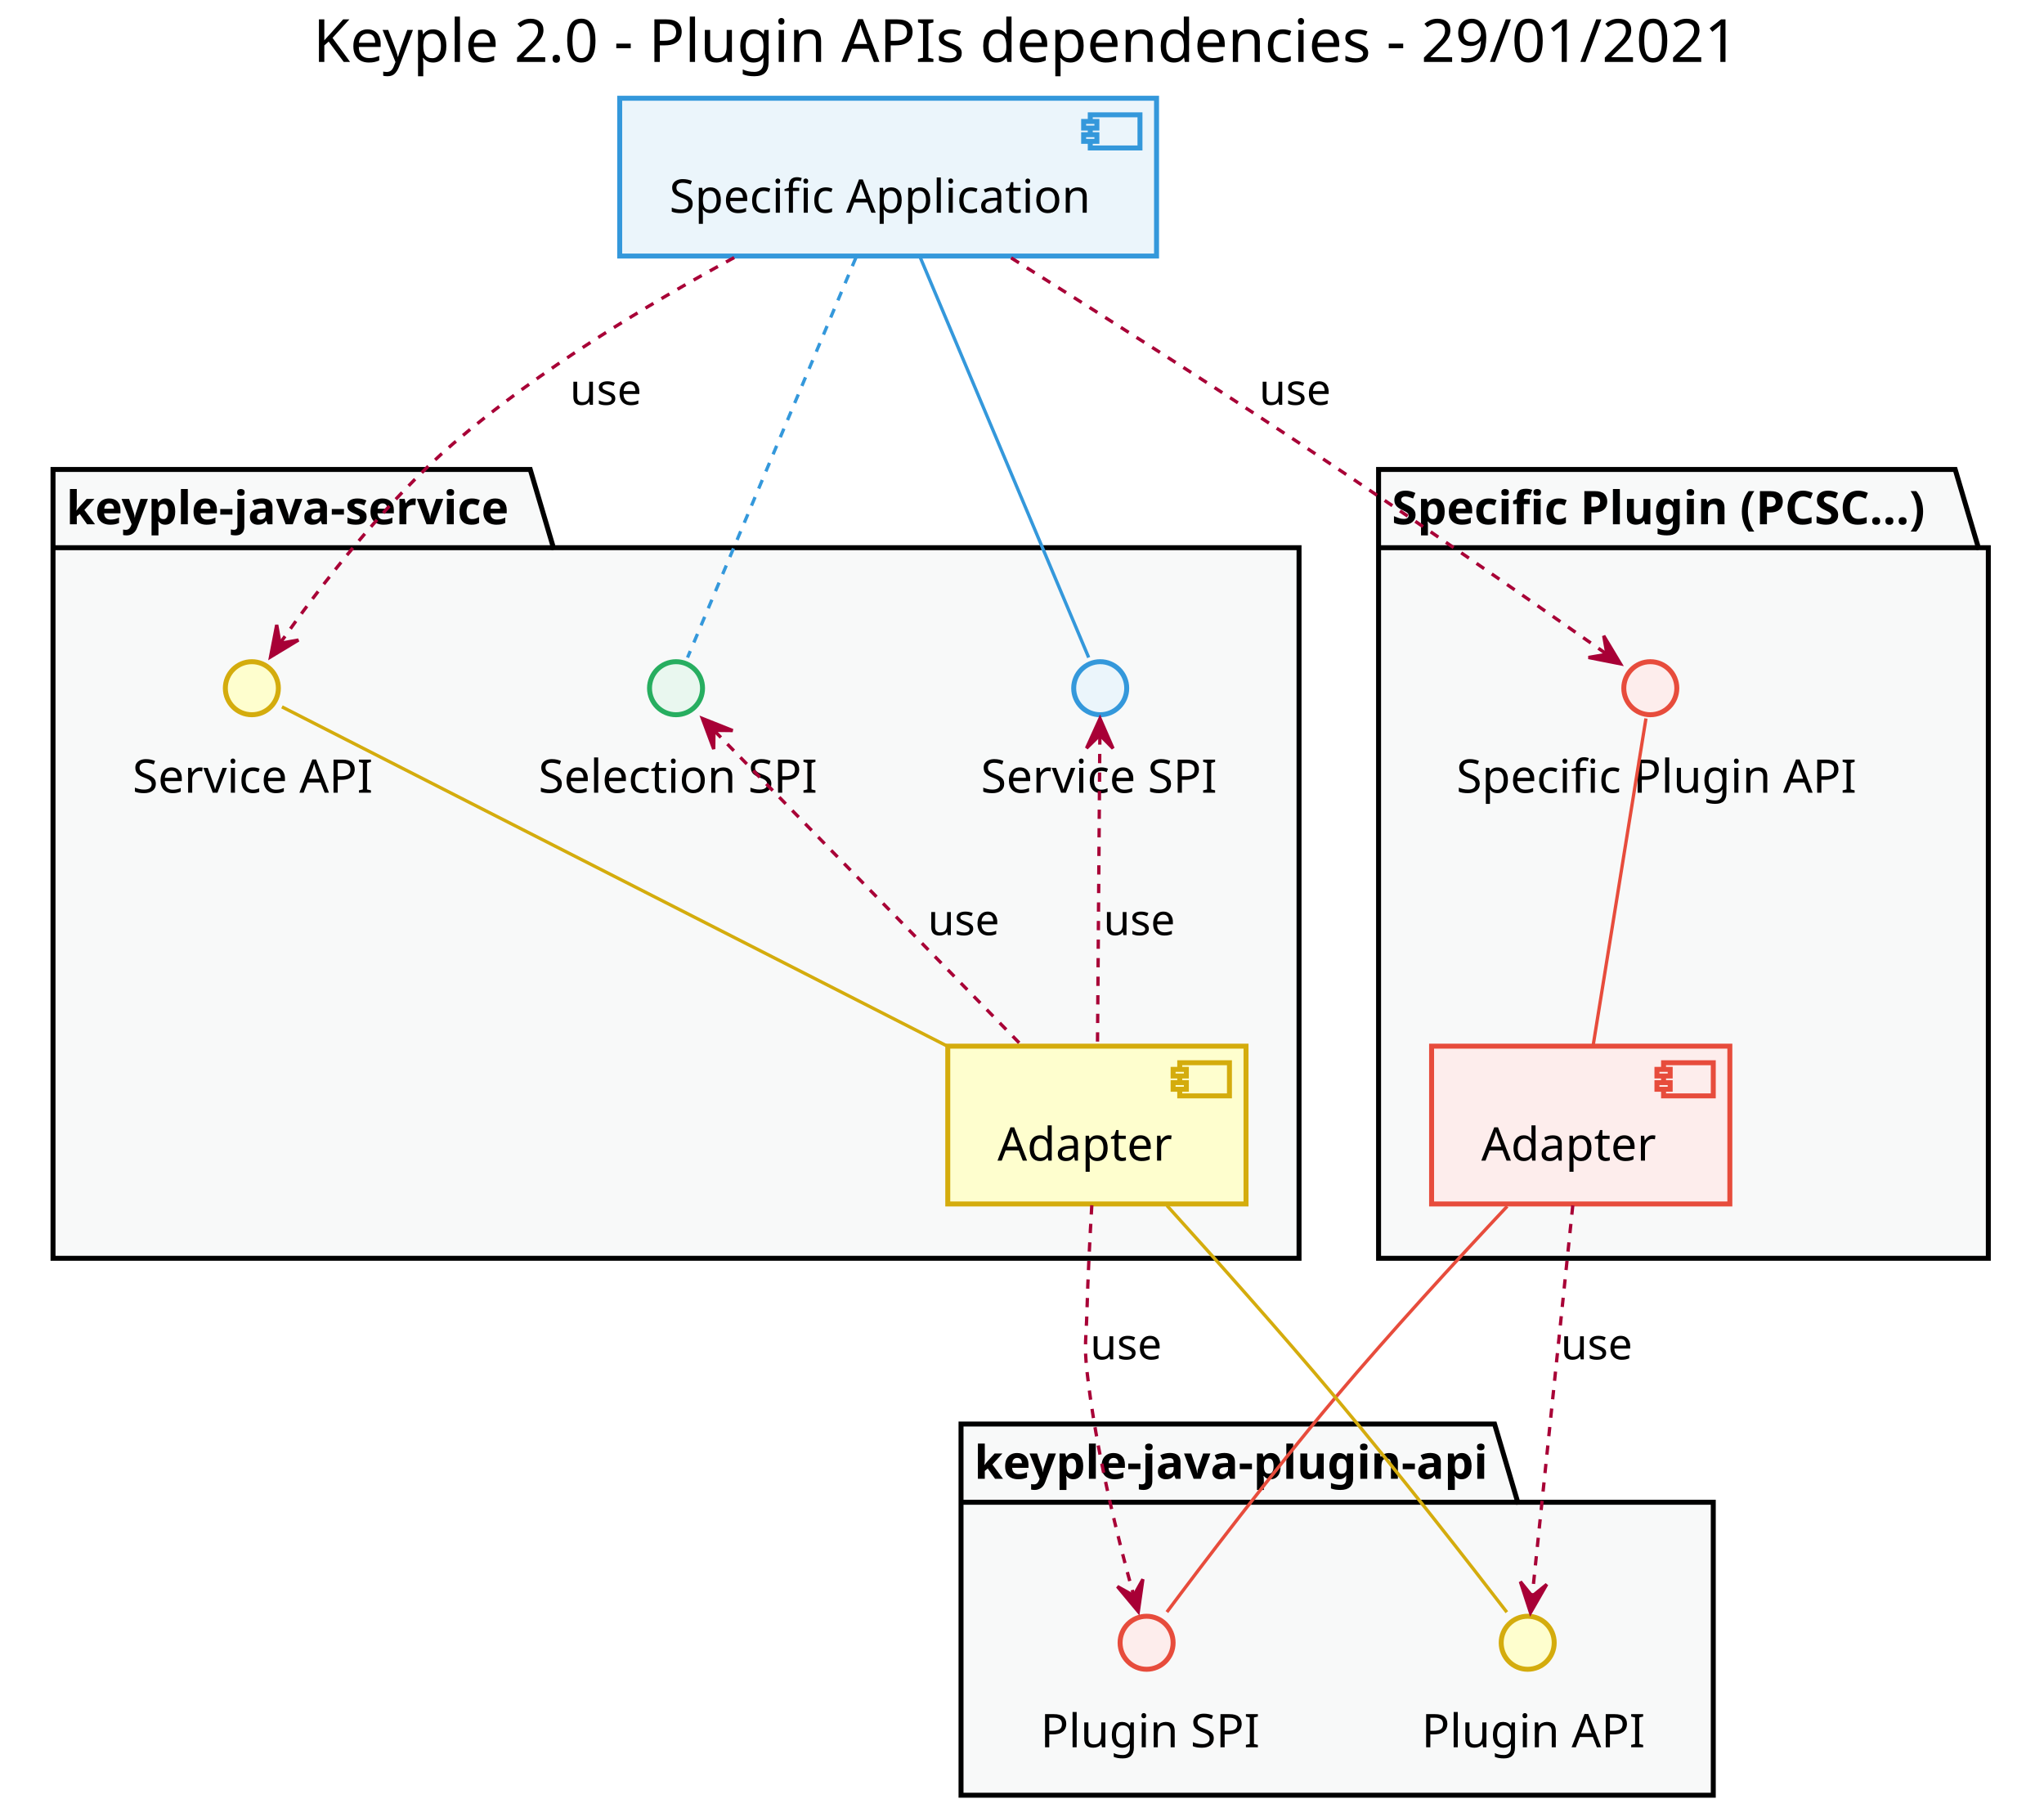
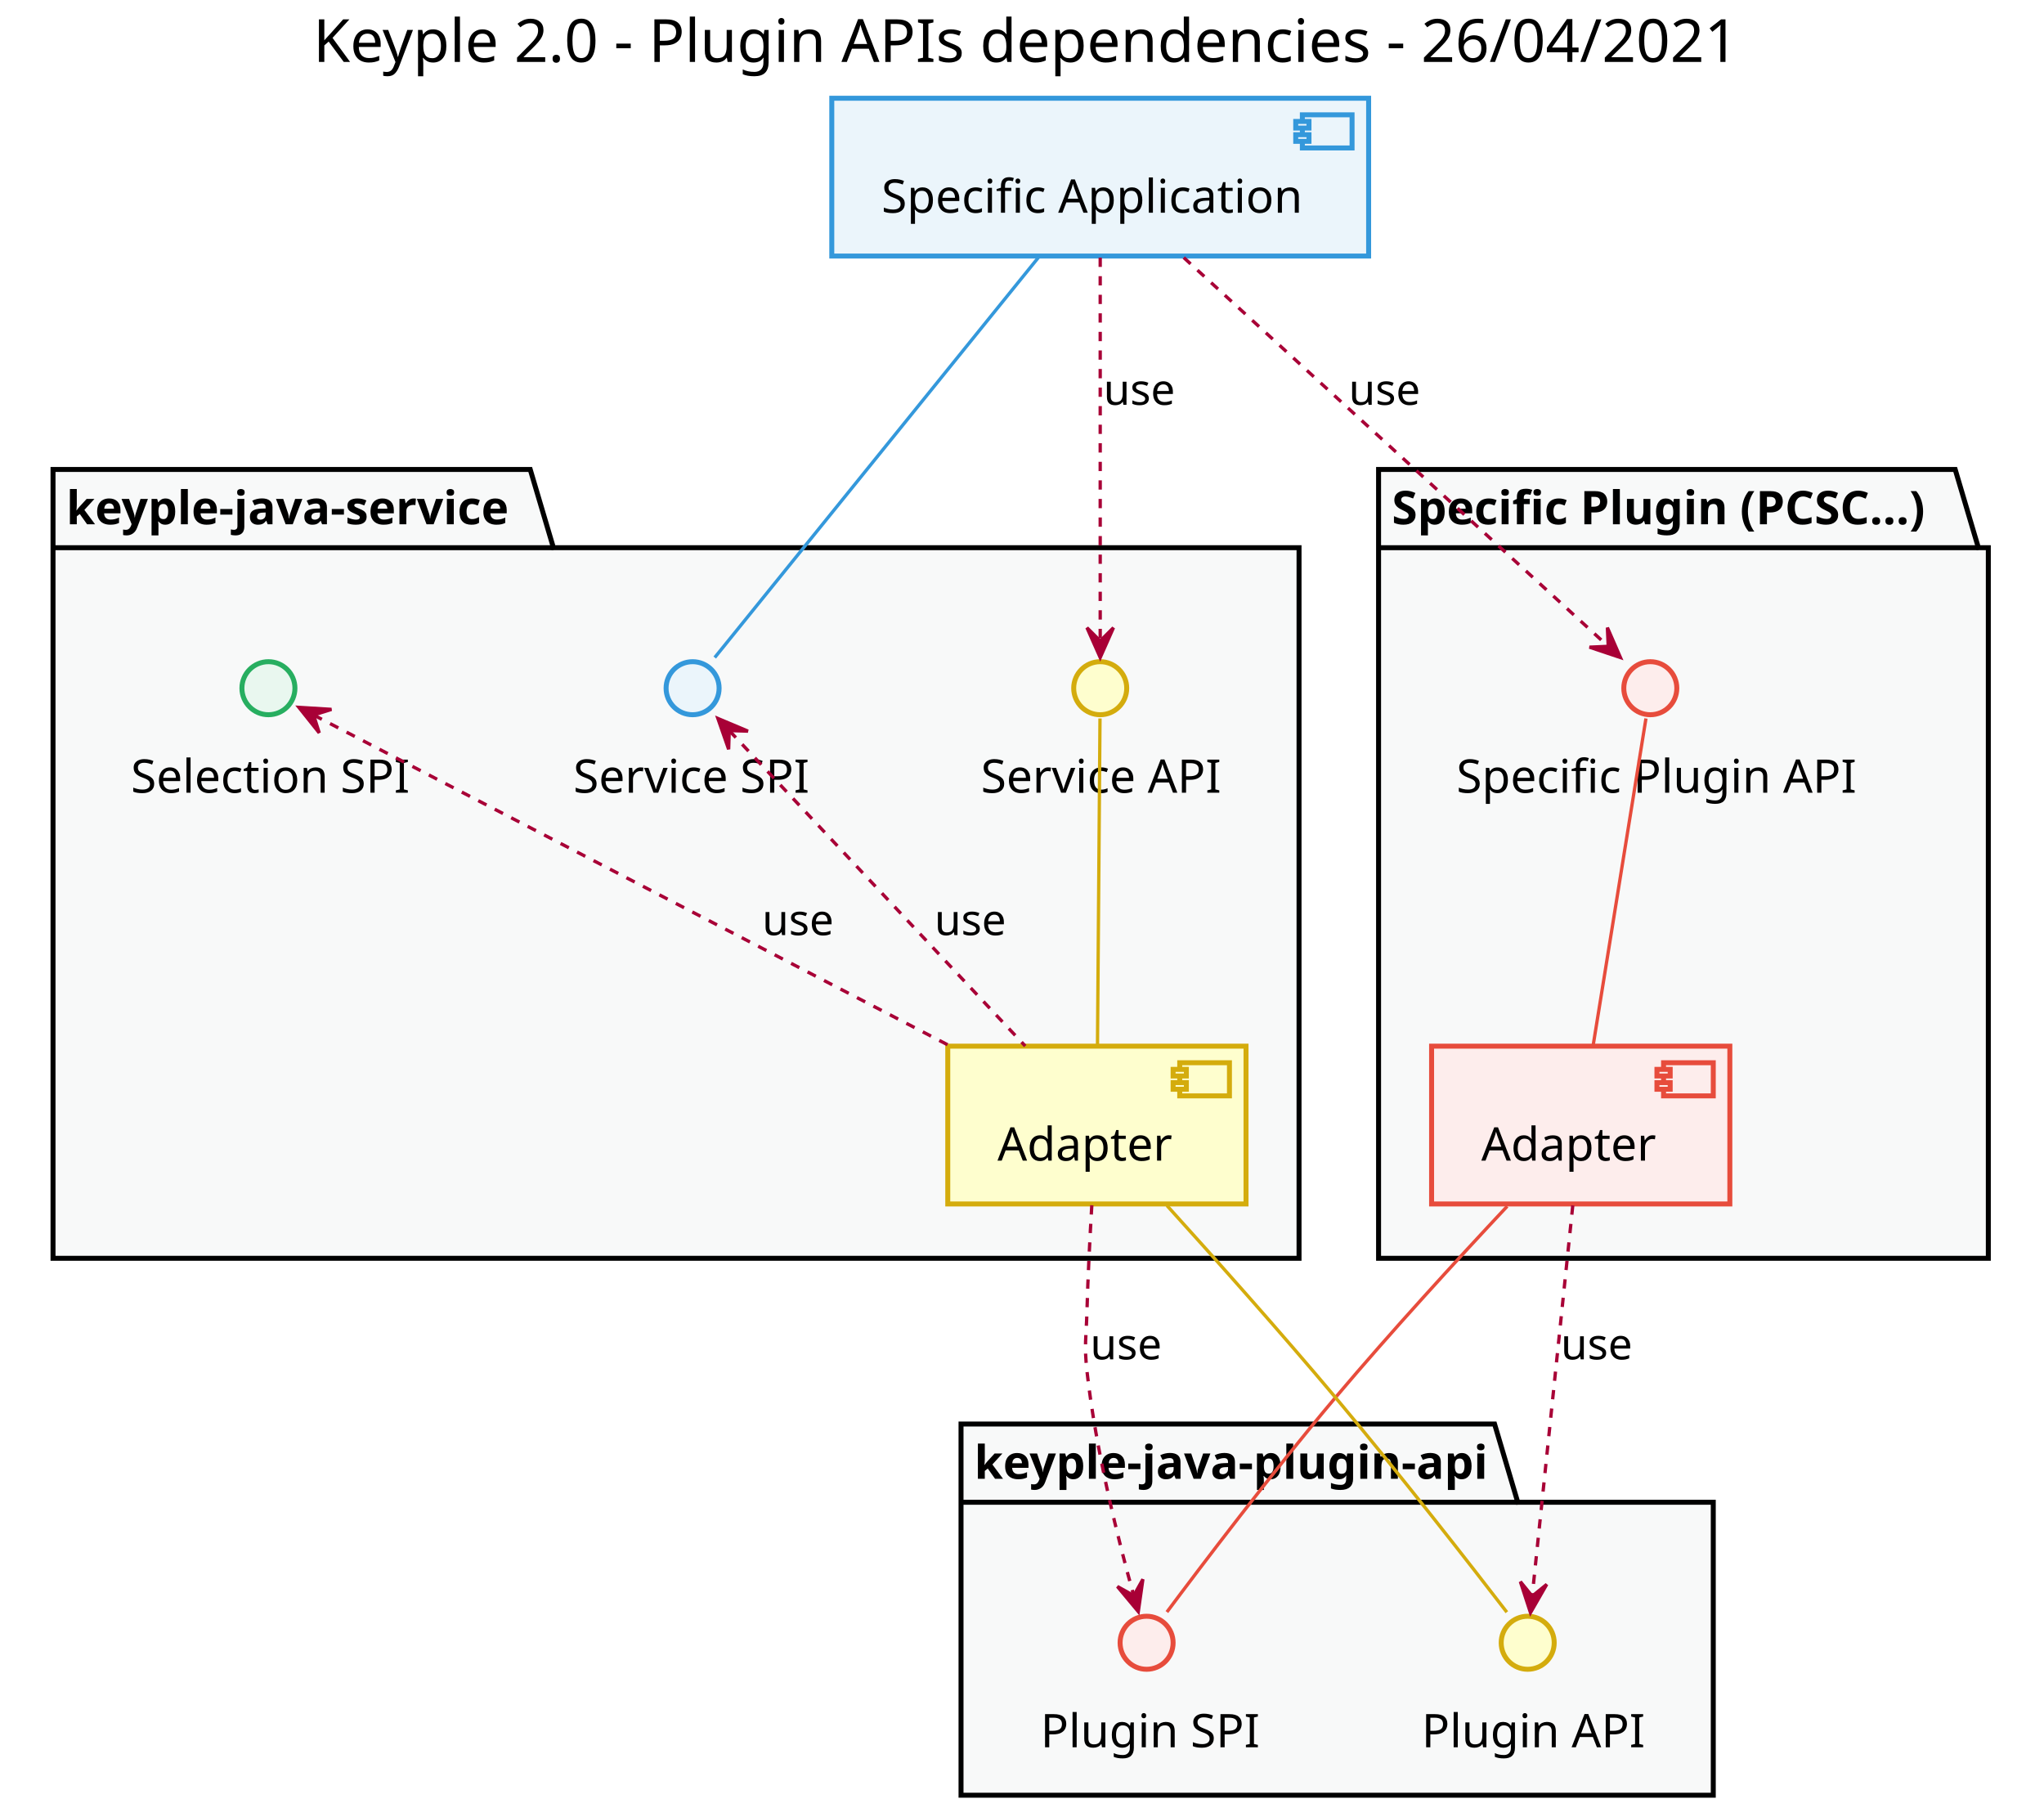
<svg xmlns="http://www.w3.org/2000/svg" contentScriptType="application/ecmascript" contentStyleType="text/css" height="1370px" preserveAspectRatio="none" style="width:1542px;height:1370px;" version="1.1" viewBox="0 0 1542 1370" width="1542.5px" zoomAndPan="magnify">
  <defs />
  <g>
-     <text fill="#000000" font-family="sans-serif" font-size="45" lengthAdjust="spacing" textLength="1037.5" x="236.25" y="46.714">Keyple 2.0 - Plugin APIs dependencies - 29/01/2021</text>
+     <text fill="#000000" font-family="sans-serif" font-size="45" lengthAdjust="spacing" textLength="1037.5" x="236.25" y="46.714">Keyple 2.0 - Plugin APIs dependencies - 26/04/2021</text>
    <polygon fill="#F8F9F9" points="40,354.102,400,354.102,417.5,413.125,980,413.125,980,949.102,40,949.102,40,354.102" style="stroke:#000000;stroke-width:3.75;" />
    <line style="stroke:#000000;stroke-width:3.75;" x1="40" x2="417.5" y1="413.125" y2="413.125" />
    <text fill="#000000" font-family="sans-serif" font-size="35" font-weight="bold" lengthAdjust="spacing" textLength="345" x="50" y="395.435">keyple-java-service</text>
    <polygon fill="#F8F9F9" points="1040,354.102,1475,354.102,1492.5,413.125,1500,413.125,1500,949.102,1040,949.102,1040,354.102" style="stroke:#000000;stroke-width:3.75;" />
    <line style="stroke:#000000;stroke-width:3.75;" x1="1040" x2="1492.5" y1="413.125" y2="413.125" />
    <text fill="#000000" font-family="sans-serif" font-size="35" font-weight="bold" lengthAdjust="spacing" textLength="420" x="1050" y="395.435">Specific Plugin (PCSC...)</text>
    <polygon fill="#F8F9F9" points="725,1074.102,1127.5,1074.102,1145,1133.125,1292.5,1133.125,1292.5,1354.102,725,1354.102,725,1074.102" style="stroke:#000000;stroke-width:3.75;" />
    <line style="stroke:#000000;stroke-width:3.75;" x1="725" x2="1145" y1="1133.125" y2="1133.125" />
    <text fill="#000000" font-family="sans-serif" font-size="35" font-weight="bold" lengthAdjust="spacing" textLength="387.5" x="735" y="1115.435">keyple-java-plugin-api</text>
-     <ellipse cx="190" cy="519.102" fill="#FEFECE" rx="20" ry="20" style="stroke:#D4AC0D;stroke-width:3.75;" />
-     <text fill="#000000" font-family="sans-serif" font-size="35" lengthAdjust="spacing" textLength="180" x="100" y="597.935">Service API</text>
-     <ellipse cx="830" cy="519.102" fill="#EBF5FB" rx="20" ry="20" style="stroke:#3498DB;stroke-width:3.75;" />
-     <text fill="#000000" font-family="sans-serif" font-size="35" lengthAdjust="spacing" textLength="180" x="740" y="597.935">Service SPI</text>
-     <ellipse cx="510" cy="519.102" fill="#E9F7EF" rx="20" ry="20" style="stroke:#27AE60;stroke-width:3.75;" />
-     <text fill="#000000" font-family="sans-serif" font-size="35" lengthAdjust="spacing" textLength="207.5" x="406.25" y="597.935">Selection SPI</text>
+     <ellipse cx="830" cy="519.102" fill="#FEFECE" rx="20" ry="20" style="stroke:#D4AC0D;stroke-width:3.75;" />
+     <text fill="#000000" font-family="sans-serif" font-size="35" lengthAdjust="spacing" textLength="180" x="740" y="597.935">Service API</text>
+     <ellipse cx="522.5" cy="519.102" fill="#EBF5FB" rx="20" ry="20" style="stroke:#3498DB;stroke-width:3.75;" />
+     <text fill="#000000" font-family="sans-serif" font-size="35" lengthAdjust="spacing" textLength="180" x="432.5" y="597.935">Service SPI</text>
+     <ellipse cx="202.5" cy="519.102" fill="#E9F7EF" rx="20" ry="20" style="stroke:#27AE60;stroke-width:3.75;" />
+     <text fill="#000000" font-family="sans-serif" font-size="35" lengthAdjust="spacing" textLength="207.5" x="98.75" y="597.935">Selection SPI</text>
    <rect fill="#FEFECE" height="119.023" style="stroke:#D4AC0D;stroke-width:3.75;" width="225" x="715" y="789.102" />
    <rect fill="#FEFECE" height="25" style="stroke:#D4AC0D;stroke-width:3.75;" width="37.5" x="890" y="801.602" />
    <rect fill="#FEFECE" height="5" style="stroke:#D4AC0D;stroke-width:3.75;" width="10" x="885" y="806.602" />
    <rect fill="#FEFECE" height="5" style="stroke:#D4AC0D;stroke-width:3.75;" width="10" x="885" y="816.602" />
    <text fill="#000000" font-family="sans-serif" font-size="35" lengthAdjust="spacing" textLength="125" x="752.5" y="875.435">Adapter</text>
    <ellipse cx="1245" cy="519.102" fill="#FDEDEC" rx="20" ry="20" style="stroke:#E74C3C;stroke-width:3.75;" />
    <text fill="#000000" font-family="sans-serif" font-size="35" lengthAdjust="spacing" textLength="292.5" x="1098.75" y="597.935">Specific Plugin API</text>
    <rect fill="#FDEDEC" height="119.023" style="stroke:#E74C3C;stroke-width:3.75;" width="225" x="1080" y="789.102" />
    <rect fill="#FDEDEC" height="25" style="stroke:#E74C3C;stroke-width:3.75;" width="37.5" x="1255" y="801.602" />
    <rect fill="#FDEDEC" height="5" style="stroke:#E74C3C;stroke-width:3.75;" width="10" x="1250" y="806.602" />
    <rect fill="#FDEDEC" height="5" style="stroke:#E74C3C;stroke-width:3.75;" width="10" x="1250" y="816.602" />
    <text fill="#000000" font-family="sans-serif" font-size="35" lengthAdjust="spacing" textLength="125" x="1117.5" y="875.435">Adapter</text>
    <ellipse cx="865" cy="1239.102" fill="#FDEDEC" rx="20" ry="20" style="stroke:#E74C3C;stroke-width:3.75;" />
    <text fill="#000000" font-family="sans-serif" font-size="35" lengthAdjust="spacing" textLength="160" x="785" y="1317.935">Plugin SPI</text>
    <ellipse cx="1152.5" cy="1239.102" fill="#FEFECE" rx="20" ry="20" style="stroke:#D4AC0D;stroke-width:3.75;" />
    <text fill="#000000" font-family="sans-serif" font-size="35" lengthAdjust="spacing" textLength="160" x="1072.5" y="1317.935">Plugin API</text>
-     <rect fill="#EBF5FB" height="119.023" style="stroke:#3498DB;stroke-width:3.75;" width="405" x="467.5" y="74.102" />
-     <rect fill="#EBF5FB" height="25" style="stroke:#3498DB;stroke-width:3.75;" width="37.5" x="822.5" y="86.602" />
-     <rect fill="#EBF5FB" height="5" style="stroke:#3498DB;stroke-width:3.75;" width="10" x="817.5" y="91.602" />
-     <rect fill="#EBF5FB" height="5" style="stroke:#3498DB;stroke-width:3.75;" width="10" x="817.5" y="101.602" />
-     <text fill="#000000" font-family="sans-serif" font-size="35" lengthAdjust="spacing" textLength="305" x="505" y="160.435">Specific Application</text>
-     <path d="M694.3,194.317 C730.668,280.687 797.52,439.464 821.312,495.969 " fill="none" id="application-serviceSpi" style="stroke:#3498DB;stroke-width:2.5;" />
-     <path d="M645.7,194.317 C609.332,280.687 542.48,439.464 518.688,495.969 " fill="none" id="application-selectionSpi" style="stroke:#3498DB;stroke-width:2.5;stroke-dasharray:7.0,7.0;" />
+     <rect fill="#EBF5FB" height="119.023" style="stroke:#3498DB;stroke-width:3.75;" width="405" x="627.5" y="74.102" />
+     <rect fill="#EBF5FB" height="25" style="stroke:#3498DB;stroke-width:3.75;" width="37.5" x="982.5" y="86.602" />
+     <rect fill="#EBF5FB" height="5" style="stroke:#3498DB;stroke-width:3.75;" width="10" x="977.5" y="91.602" />
+     <rect fill="#EBF5FB" height="5" style="stroke:#3498DB;stroke-width:3.75;" width="10" x="977.5" y="101.602" />
+     <text fill="#000000" font-family="sans-serif" font-size="35" lengthAdjust="spacing" textLength="305" x="665" y="160.435">Specific Application</text>
+     <path d="M783.298,194.317 C713.405,280.687 584.92,439.464 539.195,495.969 " fill="none" id="application-serviceSpi" style="stroke:#3498DB;stroke-width:2.5;" />
    <path d="M1241.715,541.932 C1233.86,590.569 1213.745,715.084 1201.803,789.007 " fill="none" id="specificPluginApi-plugin" style="stroke:#E74C3C;stroke-width:2.5;" />
    <path d="M1137.035,909.889 C1099.63,949.782 1049.608,1004.272 1007.5,1054.102 C959.24,1111.212 905.883,1181.674 880.312,1215.938 " fill="none" id="plugin-pluginSpi" style="stroke:#E74C3C;stroke-width:2.5;" />
-     <path d="M212.689,533.169 C291.985,573.594 560.29,710.377 714.997,789.247 " fill="none" id="serviceApi-service" style="stroke:#D4AC0D;stroke-width:2.5;" />
+     <path d="M829.842,541.932 C829.47,590.569 828.513,715.084 827.942,789.007 " fill="none" id="serviceApi-service" style="stroke:#D4AC0D;stroke-width:2.5;" />
    <path d="M880.352,909.339 C916.69,949.452 965.732,1004.414 1007.5,1054.102 C1055.932,1111.719 1110.53,1181.951 1136.767,1216.052 " fill="none" id="service-pluginApi" style="stroke:#D4AC0D;stroke-width:2.5;" />
-     <path d="M762.798,194.507 C824.685,233.422 907.653,286.167 980,334.102 C1064.422,390.037 1162.17,458.272 1212.035,493.337 " fill="none" id="application-to-specificPluginApi" style="stroke:#A80036;stroke-width:2.5;stroke-dasharray:7.0,7.0;" />
-     <polygon fill="#A80036" points="1222.5,500.702,1209.854,479.575,1212.277,493.508,1198.344,495.931,1222.5,500.702" style="stroke:#A80036;stroke-width:2.5;" />
-     <text fill="#000000" font-family="sans-serif" font-size="32.5" lengthAdjust="spacing" textLength="52.5" x="950" y="305.339">use</text>
-     <path d="M553.872,194.284 C488.26,229.799 406.772,279.004 342.5,334.102 C289.09,379.887 239.226,445.564 211.844,484.377 " fill="none" id="application-to-serviceApi" style="stroke:#A80036;stroke-width:2.5;stroke-dasharray:7.0,7.0;" />
-     <polygon fill="#A80036" points="204.089,495.507,225.157,482.763,211.235,485.251,208.748,471.329,204.089,495.507" style="stroke:#A80036;stroke-width:2.5;" />
-     <text fill="#000000" font-family="sans-serif" font-size="32.5" lengthAdjust="spacing" textLength="52.5" x="430" y="305.339">use</text>
-     <path d="M829.745,554.659 C829.322,609.717 828.467,720.859 827.942,789.007 " fill="none" id="serviceSpi-backto-service" style="stroke:#A80036;stroke-width:2.5;stroke-dasharray:7.0,7.0;" />
-     <polygon fill="#A80036" points="829.842,541.932,819.669,564.354,829.746,554.431,839.669,564.508,829.842,541.932" style="stroke:#A80036;stroke-width:2.5;" />
-     <text fill="#000000" font-family="sans-serif" font-size="32.5" lengthAdjust="spacing" textLength="52.5" x="832.5" y="705.339">use</text>
-     <path d="M538.952,551.237 C591.462,604.987 703.247,719.414 771.235,789.007 " fill="none" id="selectionSpi-backto-service" style="stroke:#A80036;stroke-width:2.5;stroke-dasharray:7.0,7.0;" />
-     <polygon fill="#A80036" points="529.86,541.932,538.434,565.013,538.596,550.872,552.738,551.034,529.86,541.932" style="stroke:#A80036;stroke-width:2.5;" />
-     <text fill="#000000" font-family="sans-serif" font-size="32.5" lengthAdjust="spacing" textLength="52.5" x="700" y="705.339">use</text>
+     <path d="M893.03,194.317 C982.935,276.639 1144.675,424.739 1213.072,487.367 " fill="none" id="application-to-specificPluginApi" style="stroke:#A80036;stroke-width:2.5;stroke-dasharray:7.0,7.0;" />
+     <polygon fill="#A80036" points="1222.467,495.969,1212.63,473.398,1213.25,487.526,1199.121,488.146,1222.467,495.969" style="stroke:#A80036;stroke-width:2.5;" />
+     <text fill="#000000" font-family="sans-serif" font-size="32.5" lengthAdjust="spacing" textLength="52.5" x="1017.5" y="305.339">use</text>
+     <path d="M830,194.317 C830,274.952 830,418.697 830,483.409 " fill="none" id="application-to-serviceApi" style="stroke:#A80036;stroke-width:2.5;stroke-dasharray:7.0,7.0;" />
+     <polygon fill="#A80036" points="830,495.969,840,473.469,830,483.469,820,473.469,830,495.969" style="stroke:#A80036;stroke-width:2.5;" />
+     <text fill="#000000" font-family="sans-serif" font-size="32.5" lengthAdjust="spacing" textLength="52.5" x="832.5" y="305.339">use</text>
+     <path d="M550.312,551.237 C600.755,604.987 708.14,719.414 773.45,789.007 " fill="none" id="serviceSpi-backto-service" style="stroke:#A80036;stroke-width:2.5;stroke-dasharray:7.0,7.0;" />
+     <polygon fill="#A80036" points="541.58,541.932,549.69,565.18,550.136,551.044,564.271,551.49,541.58,541.932" style="stroke:#A80036;stroke-width:2.5;" />
+     <text fill="#000000" font-family="sans-serif" font-size="32.5" lengthAdjust="spacing" textLength="52.5" x="705" y="705.339">use</text>
+     <path d="M236.594,539.332 C326.228,585.942 571.545,713.504 716.365,788.812 " fill="none" id="selectionSpi-backto-service" style="stroke:#A80036;stroke-width:2.5;stroke-dasharray:7.0,7.0;" />
+     <polygon fill="#A80036" points="225.485,533.554,240.833,552.807,236.575,539.322,250.061,535.064,225.485,533.554" style="stroke:#A80036;stroke-width:2.5;" />
+     <text fill="#000000" font-family="sans-serif" font-size="32.5" lengthAdjust="spacing" textLength="52.5" x="575" y="705.339">use</text>
    <path d="M823.663,909.107 C822.202,933.729 820.717,962.814 820,989.102 C819.455,1009.094 817.817,1014.222 820,1034.102 C826.638,1094.569 844.105,1163.397 855.222,1203.231 " fill="none" id="service-to-pluginSpi" style="stroke:#A80036;stroke-width:2.5;stroke-dasharray:7.0,7.0;" />
    <polygon fill="#A80036" points="858.725,1215.575,862.203,1191.199,855.313,1203.549,842.963,1196.659,858.725,1215.575" style="stroke:#A80036;stroke-width:2.5;" />
    <text fill="#000000" font-family="sans-serif" font-size="32.5" lengthAdjust="spacing" textLength="52.5" x="822.5" y="1025.339">use</text>
    <path d="M1186.513,909.239 C1178.007,991.102 1162.707,1138.352 1155.912,1203.756 " fill="none" id="plugin-to-pluginApi" style="stroke:#A80036;stroke-width:2.5;stroke-dasharray:7.0,7.0;" />
    <polygon fill="#A80036" points="1154.598,1216.417,1166.869,1195.071,1155.889,1203.984,1146.976,1193.004,1154.598,1216.417" style="stroke:#A80036;stroke-width:2.5;" />
    <text fill="#000000" font-family="sans-serif" font-size="32.5" lengthAdjust="spacing" textLength="52.5" x="1177.5" y="1025.339">use</text>
  </g>
</svg>
